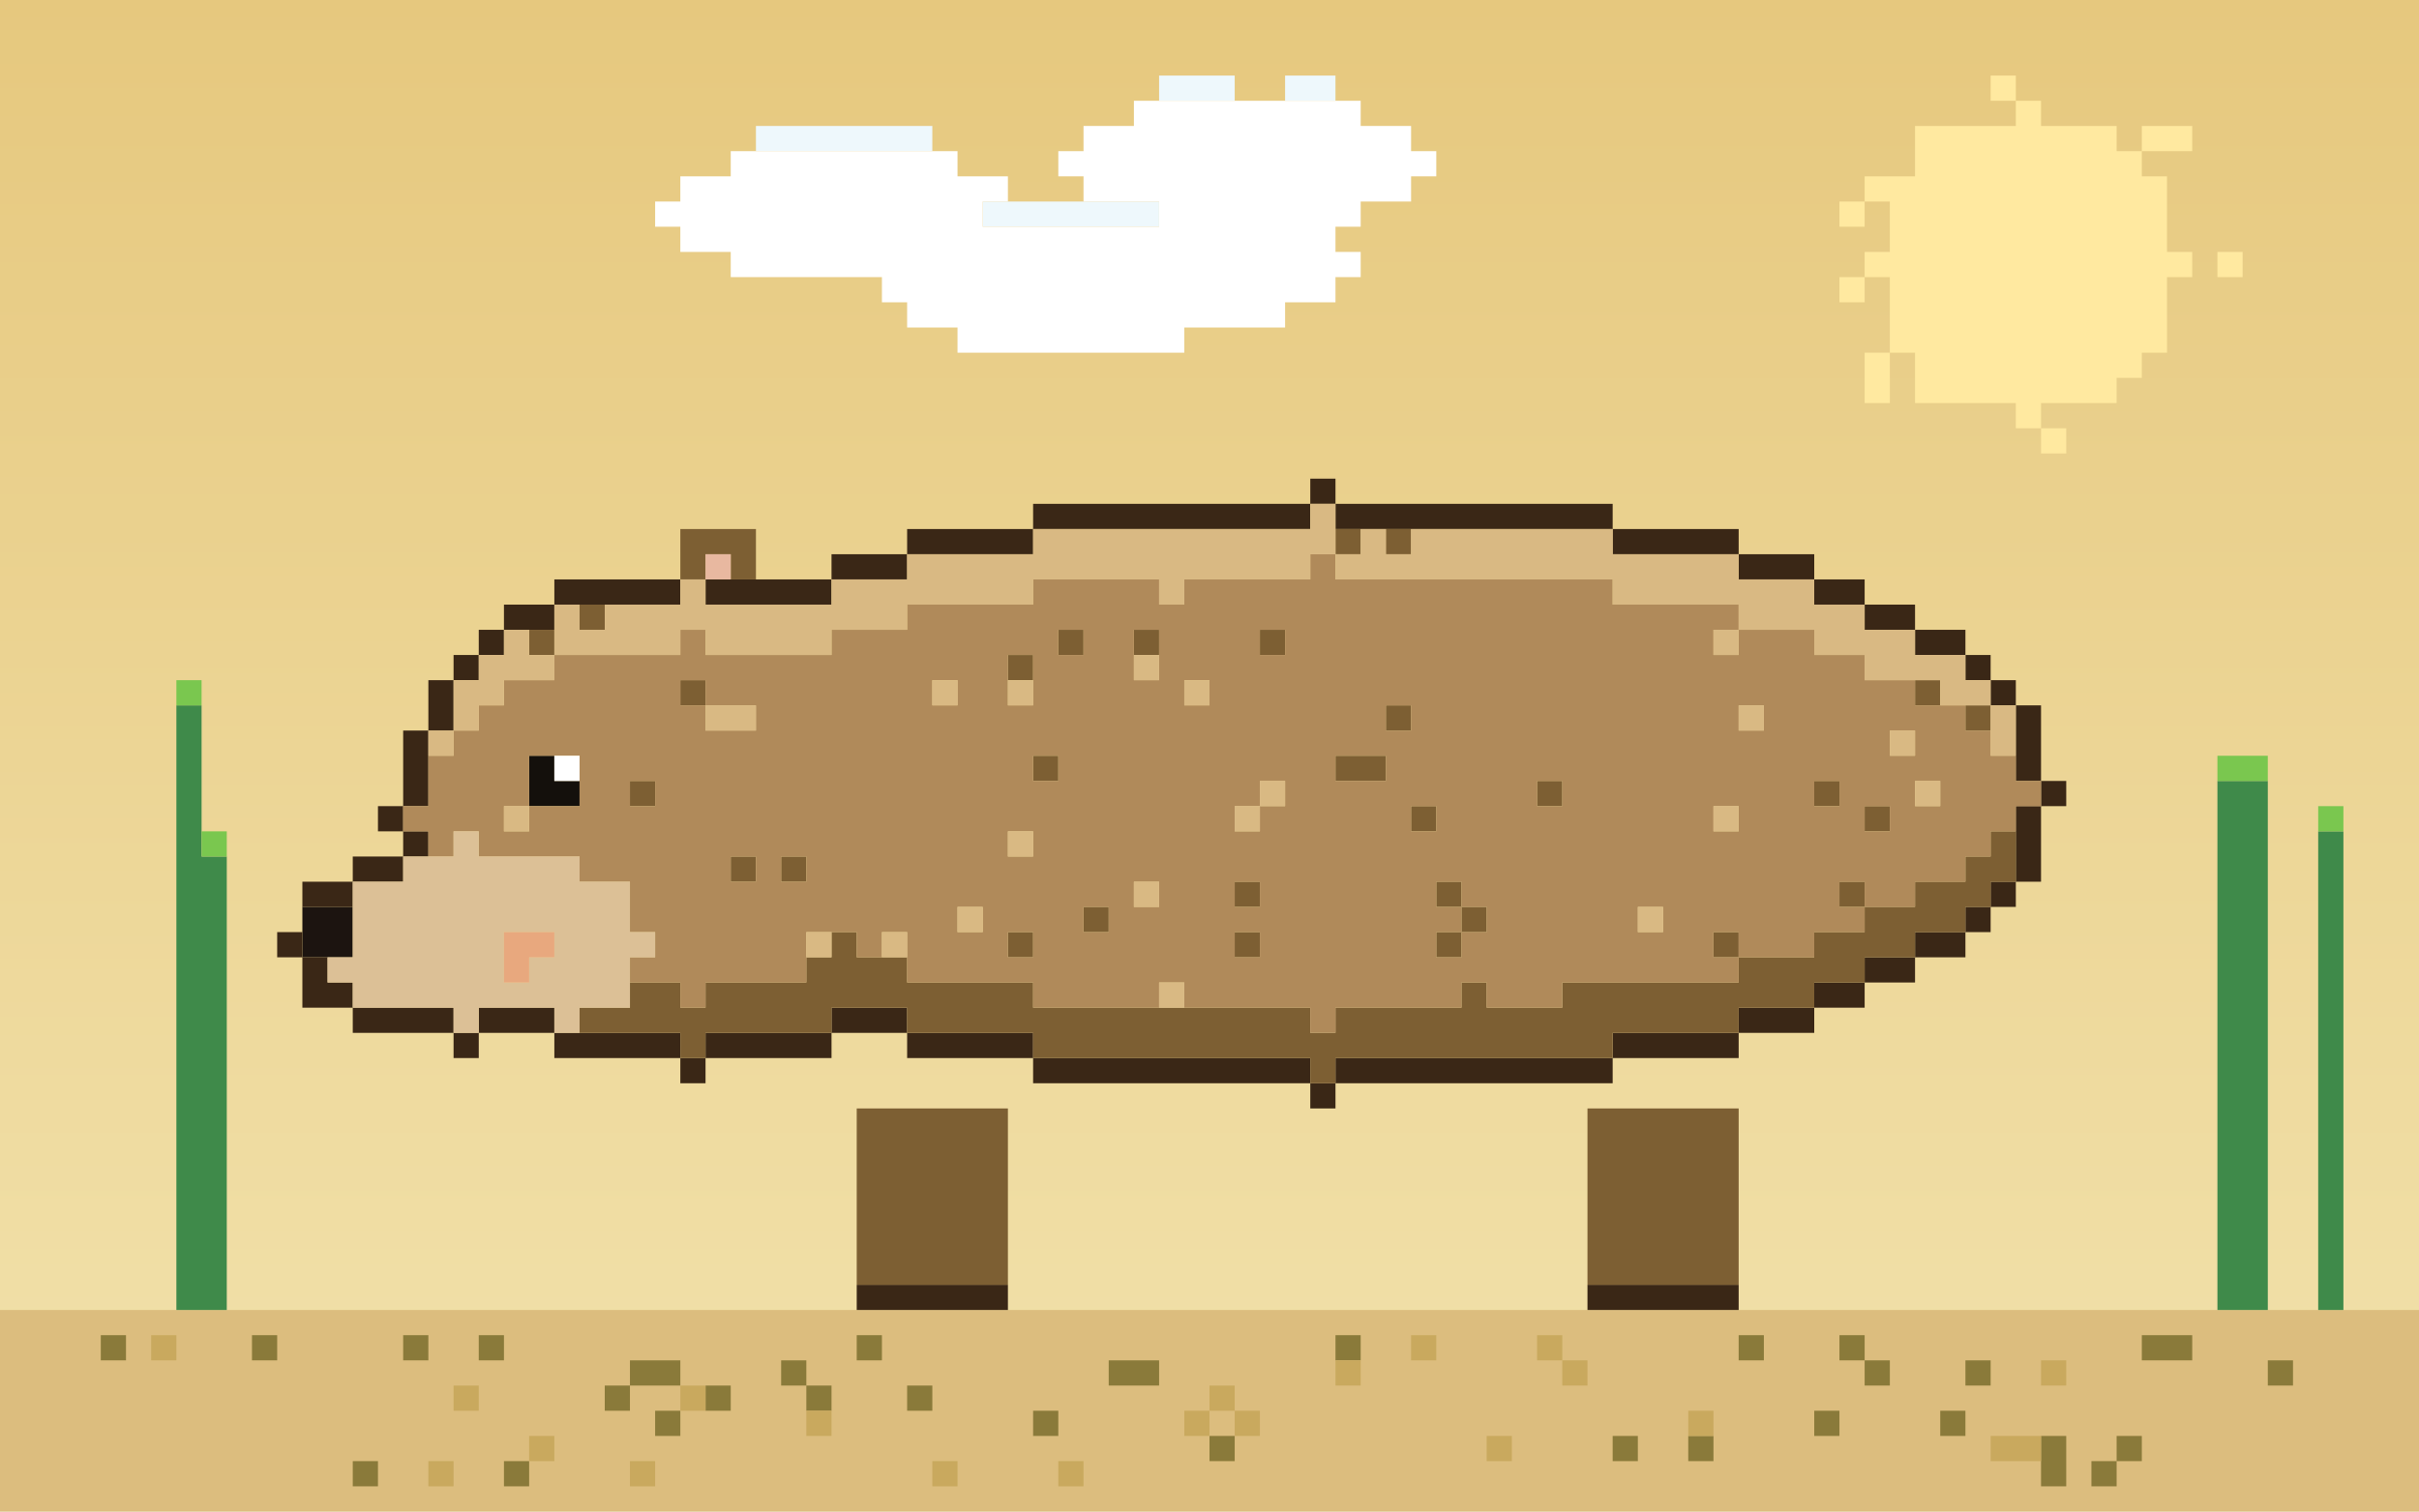
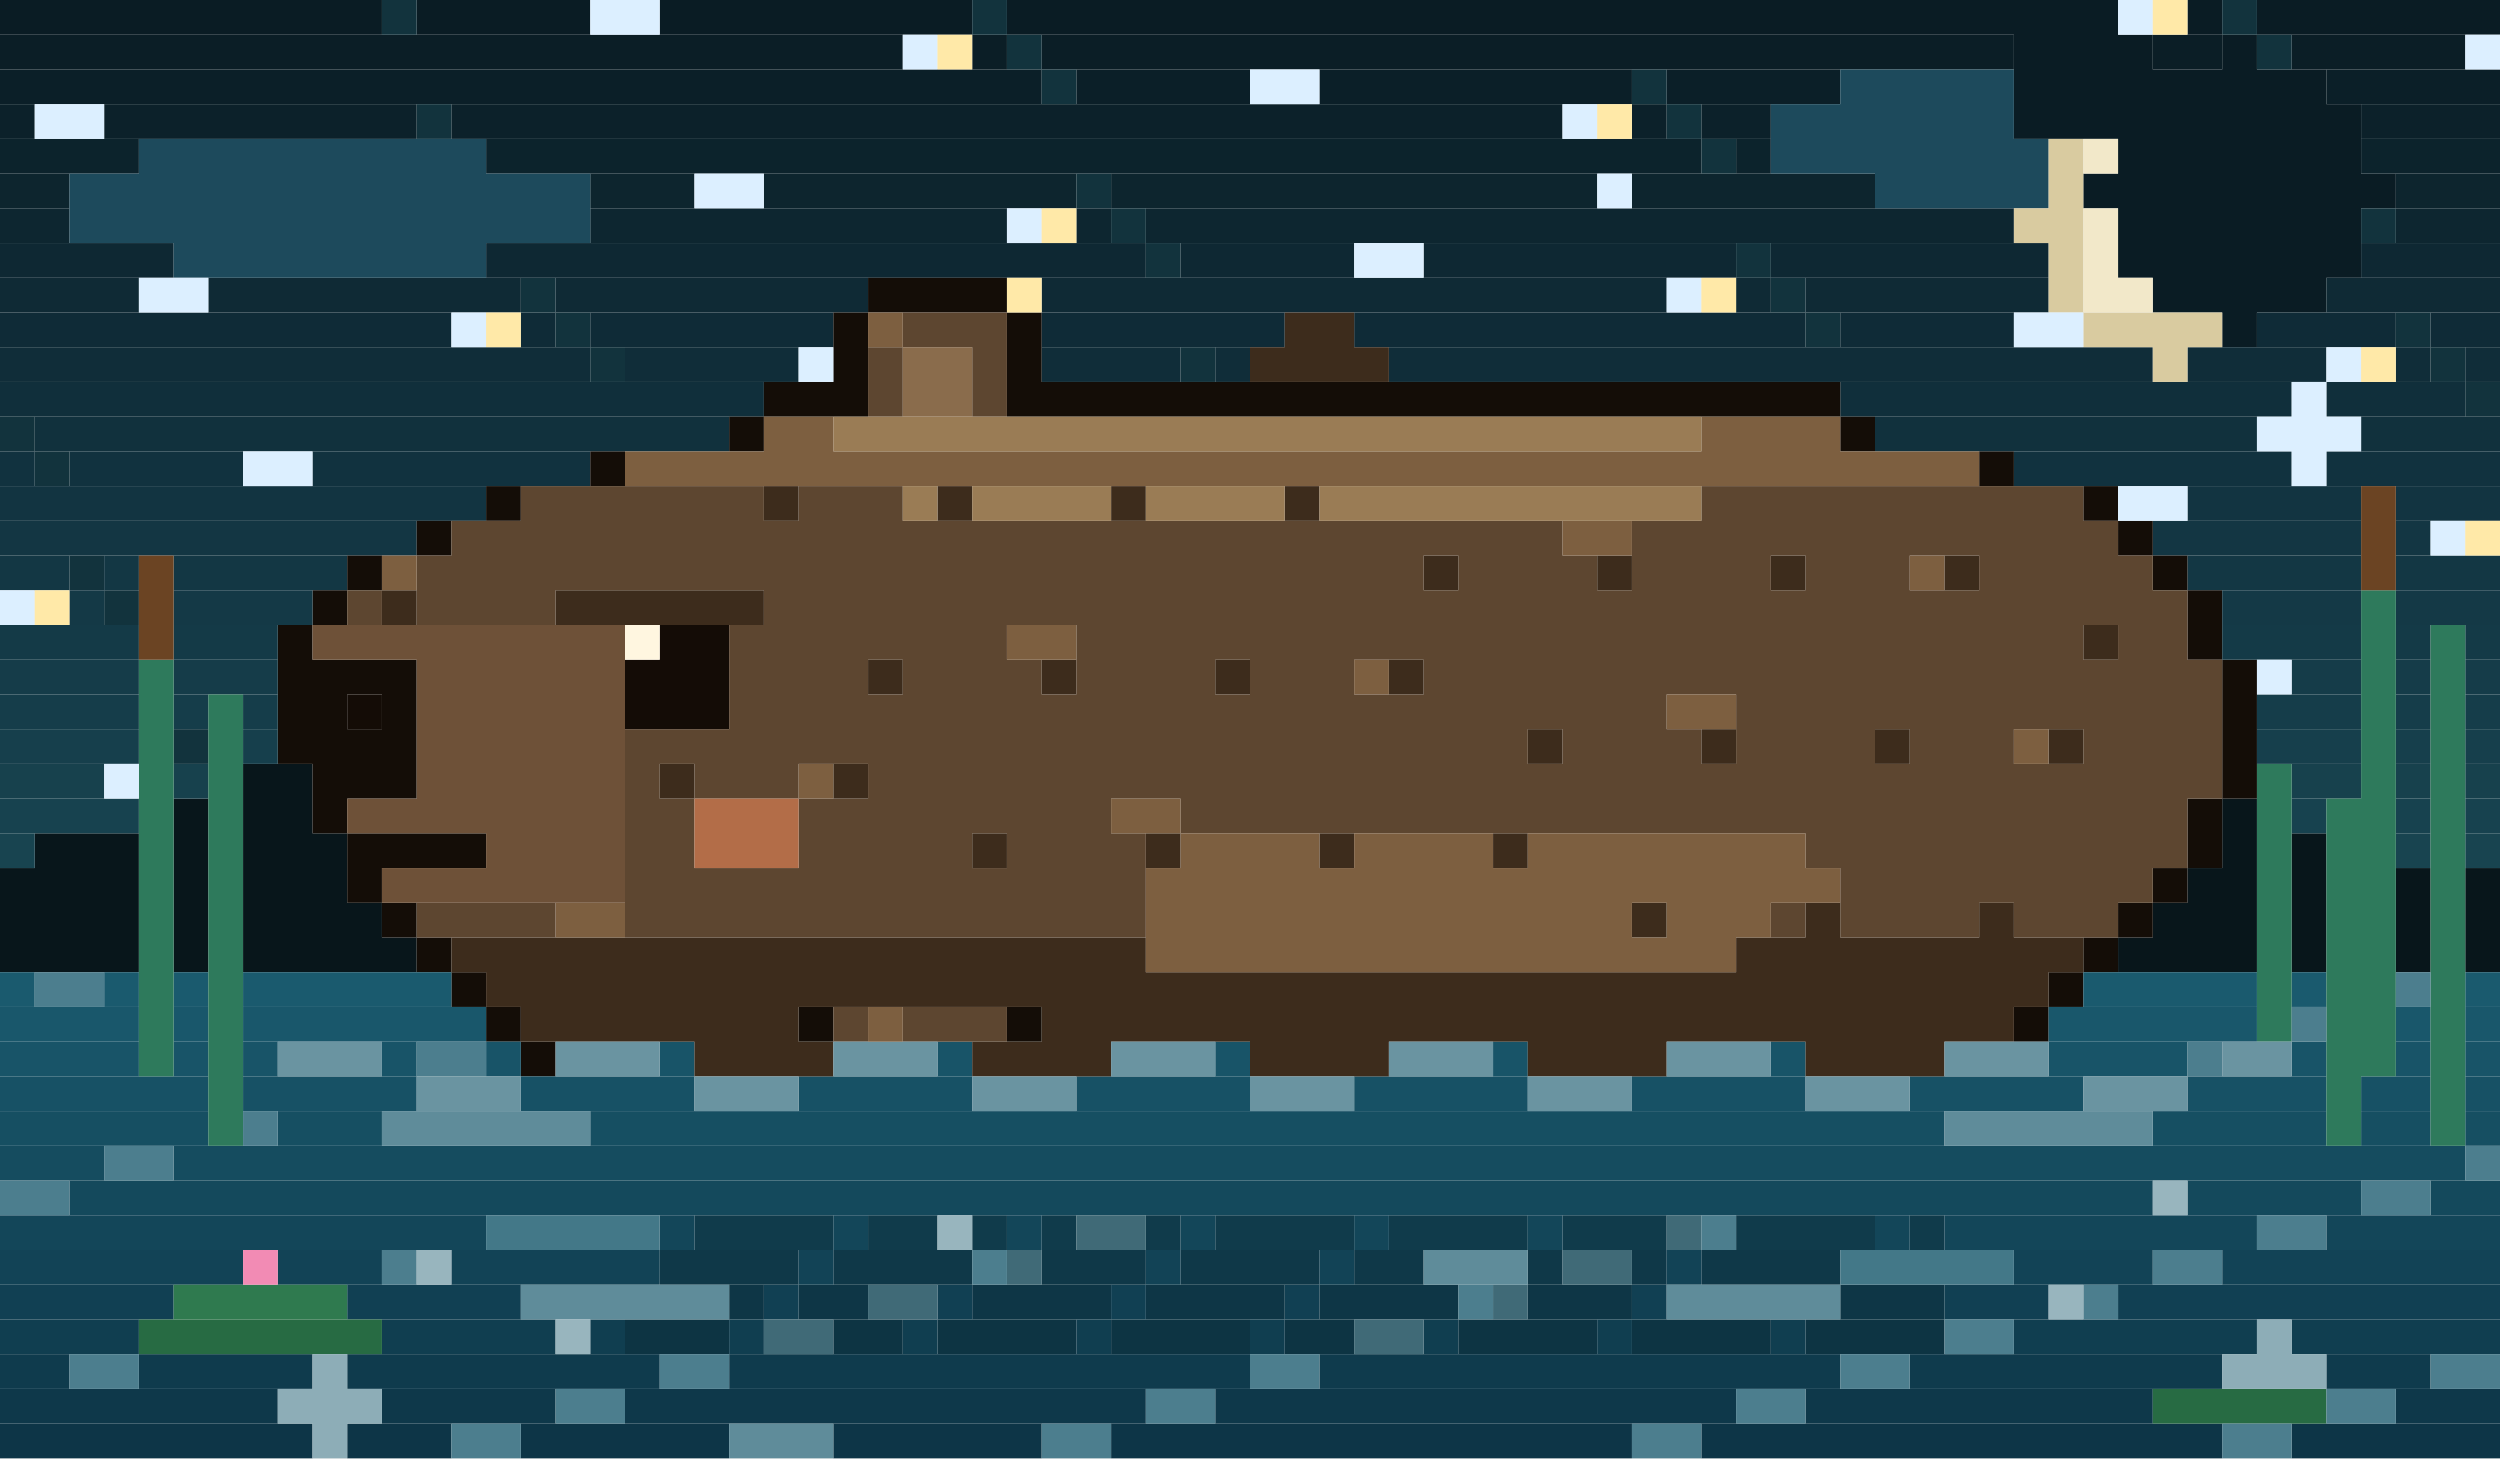
- <svg xmlns="http://www.w3.org/2000/svg" viewBox="0 0 480 300">
-   <defs>
-     <linearGradient id="g" x1="0" y1="0" x2="0" y2="1">
-       <stop offset="0" stop-color="#e6c87e" />
-       <stop offset="1" stop-color="#f2e2ac" />
-     </linearGradient>
-   </defs>
-   <rect width="480" height="300" fill="url(#g)" />
-   <rect y="260" width="480" height="40" fill="#dcbd7e" />
-   <path fill="#14100c" d="M105 150h5v5H105zM105 155h10v5H105z" />
-   <path fill="#1c1410" d="M60 180h10v5H60zM60 185h10v5H60z" />
-   <path fill="#3a2716" d="M260 95h5v5H260zM205 100h55v5H205zM265 100h55v5H265zM180 105h25v5H180zM320 105h25v5H320zM165 110h15v5H165zM345 110h15v5H345zM110 115h25v5H110zM140 115h25v5H140zM360 115h10v5H360zM100 120h10v5H100zM370 120h10v5H370zM95 125h5v5H95zM380 125h10v5H380zM90 130h5v5H90zM390 130h5v5H390zM85 135h5v5H85zM395 135h5v5H395zM85 140h5v5H85zM400 140h5v5H400zM80 145h5v5H80zM400 145h5v5H400zM80 150h5v5H80zM400 150h5v5H400zM80 155h5v5H80zM405 155h5v5H405zM75 160h5v5H75zM400 160h5v5H400zM80 165h5v5H80zM400 165h5v5H400zM70 170h10v5H70zM400 170h5v5H400zM60 175h10v5H60zM395 175h5v5H395zM390 180h5v5H390zM55 185h5v5H55zM380 185h10v5H380zM60 190h5v5H60zM370 190h10v5H370zM60 195h10v5H60zM360 195h10v5H360zM70 200h20v5H70zM95 200h15v5H95zM165 200h15v5H165zM345 200h15v5H345zM90 205h5v5H90zM110 205h25v5H110zM140 205h25v5H140zM180 205h25v5H180zM320 205h25v5H320zM135 210h5v5H135zM205 210h55v5H205zM265 210h55v5H265zM260 215h5v5H260zM170 255h30v5H170zM315 255h30v5H315z" />
-   <path fill="#3f8a4a" d="M35 140h5v5H35zM35 145h5v5H35zM35 150h5v5H35zM35 155h5v5H35zM440 155h10v5H440zM35 160h5v5H35zM440 160h10v5H440zM35 165h5v5H35zM440 165h10v5H440zM460 165h5v5H460zM35 170h10v5H35zM440 170h10v5H440zM460 170h5v5H460zM35 175h10v5H35zM440 175h10v5H440zM460 175h5v5H460zM35 180h10v5H35zM440 180h10v5H440zM460 180h5v5H460zM35 185h10v5H35zM440 185h10v5H440zM460 185h5v5H460zM35 190h10v5H35zM440 190h10v5H440zM460 190h5v5H460zM35 195h10v5H35zM440 195h10v5H440zM460 195h5v5H460zM35 200h10v5H35zM440 200h10v5H440zM460 200h5v5H460zM35 205h10v5H35zM440 205h10v5H440zM460 205h5v5H460zM35 210h10v5H35zM440 210h10v5H440zM460 210h5v5H460zM35 215h10v5H35zM440 215h10v5H440zM460 215h5v5H460zM35 220h10v5H35zM440 220h10v5H440zM460 220h5v5H460zM35 225h10v5H35zM440 225h10v5H440zM460 225h5v5H460zM35 230h10v5H35zM440 230h10v5H440zM460 230h5v5H460zM35 235h10v5H35zM440 235h10v5H440zM460 235h5v5H460zM35 240h10v5H35zM440 240h10v5H440zM460 240h5v5H460zM35 245h10v5H35zM440 245h10v5H440zM460 245h5v5H460zM35 250h10v5H35zM440 250h10v5H440zM460 250h5v5H460zM35 255h10v5H35zM440 255h10v5H440zM460 255h5v5H460z" />
-   <path fill="#7ac74f" d="M35 135h5v5H35zM440 150h10v5H440zM460 160h5v5H460zM40 165h5v5H40z" />
-   <path fill="#7d5f33" d="M135 105h15v5H135zM265 105h5v5H265zM275 105h5v5H275zM135 110h5v5H135zM145 110h5v5H145zM115 120h5v5H115zM105 125h5v5H105zM210 125h5v5H210zM225 125h5v5H225zM250 125h5v5H250zM200 130h5v5H200zM135 135h5v5H135zM380 135h5v5H380zM275 140h5v5H275zM390 140h5v5H390zM205 150h5v5H205zM265 150h10v5H265zM125 155h5v5H125zM305 155h5v5H305zM360 155h5v5H360zM280 160h5v5H280zM370 160h5v5H370zM395 165h5v5H395zM145 170h5v5H145zM155 170h5v5H155zM390 170h10v5H390zM245 175h5v5H245zM285 175h5v5H285zM365 175h5v5H365zM380 175h15v5H380zM215 180h5v5H215zM290 180h5v5H290zM370 180h20v5H370zM165 185h5v5H165zM200 185h5v5H200zM245 185h5v5H245zM285 185h5v5H285zM340 185h5v5H340zM360 185h20v5H360zM160 190h20v5H160zM345 190h25v5H345zM125 195h10v5H125zM140 195h65v5H140zM290 195h5v5H290zM310 195h50v5H310zM115 200h50v5H115zM180 200h80v5H180zM265 200h80v5H265zM135 205h5v5H135zM205 205h115v5H205zM260 210h5v5H260zM170 220h30v5H170zM315 220h30v5H315zM170 225h30v5H170zM315 225h30v5H315zM170 230h30v5H170zM315 230h30v5H315zM170 235h30v5H170zM315 235h30v5H315zM170 240h30v5H170zM315 240h30v5H315zM170 245h30v5H170zM315 245h30v5H315zM170 250h30v5H170zM315 250h30v5H315z" />
-   <path fill="#8a7a3a" d="M20 265h5v5H20zM50 265h5v5H50zM80 265h5v5H80zM95 265h5v5H95zM170 265h5v5H170zM265 265h5v5H265zM345 265h5v5H345zM365 265h5v5H365zM425 265h10v5H425zM125 270h10v5H125zM155 270h5v5H155zM220 270h10v5H220zM370 270h5v5H370zM390 270h5v5H390zM450 270h5v5H450zM120 275h5v5H120zM140 275h5v5H140zM160 275h5v5H160zM180 275h5v5H180zM130 280h5v5H130zM205 280h5v5H205zM360 280h5v5H360zM385 280h5v5H385zM240 285h5v5H240zM320 285h5v5H320zM335 285h5v5H335zM405 285h5v5H405zM420 285h5v5H420zM70 290h5v5H70zM100 290h5v5H100zM405 290h5v5H405zM415 290h5v5H415z" />
-   <path fill="#b08a5a" d="M260 110h5v5H260zM205 115h25v5H205zM235 115h85v5H235zM180 120h165v5H180zM135 125h5v5H135zM165 125h45v5H165zM215 125h10v5H215zM230 125h20v5H230zM255 125h85v5H255zM345 125h15v5H345zM110 130h90v5H110zM205 130h20v5H205zM230 130h140v5H230zM100 135h35v5H100zM140 135h45v5H140zM190 135h10v5H190zM205 135h30v5H205zM240 135h140v5H240zM95 140h45v5H95zM150 140h125v5H150zM280 140h65v5H280zM350 140h40v5H350zM90 145h285v5H90zM380 145h15v5H380zM85 150h20v5H85zM115 150h90v5H115zM210 150h55v5H210zM275 150h125v5H275zM85 155h20v5H85zM115 155h10v5H115zM130 155h120v5H130zM255 155h50v5H255zM310 155h50v5H310zM365 155h15v5H365zM385 155h20v5H385zM80 160h20v5H80zM105 160h140v5H105zM250 160h30v5H250zM285 160h55v5H285zM345 160h25v5H345zM375 160h25v5H375zM85 165h5v5H85zM95 165h105v5H95zM205 165h190v5H205zM115 170h30v5H115zM150 170h5v5H150zM160 170h230v5H160zM125 175h100v5H125zM230 175h15v5H230zM250 175h35v5H250zM290 175h75v5H290zM370 175h10v5H370zM125 180h65v5H125zM195 180h20v5H195zM220 180h70v5H220zM295 180h30v5H295zM330 180h40v5H330zM130 185h30v5H130zM170 185h5v5H170zM180 185h20v5H180zM205 185h40v5H205zM250 185h35v5H250zM290 185h50v5H290zM345 185h15v5H345zM125 190h35v5H125zM180 190h165v5H180zM135 195h5v5H135zM205 195h25v5H205zM235 195h55v5H235zM295 195h15v5H295zM260 200h5v5H260z" />
-   <path fill="#c9a95e" d="M30 265h5v5H30zM280 265h5v5H280zM305 265h5v5H305zM265 270h5v5H265zM310 270h5v5H310zM405 270h5v5H405zM90 275h5v5H90zM135 275h5v5H135zM240 275h5v5H240zM160 280h5v5H160zM235 280h5v5H235zM245 280h5v5H245zM335 280h5v5H335zM105 285h5v5H105zM295 285h5v5H295zM395 285h10v5H395zM85 290h5v5H85zM125 290h5v5H125zM185 290h5v5H185zM210 290h5v5H210z" />
-   <path fill="#d9b983" d="M260 100h5v5H260zM205 105h60v5H205zM270 105h5v5H270zM280 105h40v5H280zM180 110h80v5H180zM265 110h80v5H265zM135 115h5v5H135zM165 115h40v5H165zM230 115h5v5H230zM320 115h40v5H320zM110 120h5v5H110zM120 120h60v5H120zM345 120h25v5H345zM100 125h5v5H100zM110 125h25v5H110zM140 125h25v5H140zM340 125h5v5H340zM360 125h20v5H360zM95 130h15v5H95zM225 130h5v5H225zM370 130h20v5H370zM90 135h10v5H90zM185 135h5v5H185zM200 135h5v5H200zM235 135h5v5H235zM385 135h10v5H385zM90 140h5v5H90zM140 140h10v5H140zM345 140h5v5H345zM395 140h5v5H395zM85 145h5v5H85zM375 145h5v5H375zM395 145h5v5H395zM250 155h5v5H250zM380 155h5v5H380zM100 160h5v5H100zM245 160h5v5H245zM340 160h5v5H340zM200 165h5v5H200zM225 175h5v5H225zM190 180h5v5H190zM325 180h5v5H325zM160 185h5v5H160zM175 185h5v5H175zM230 195h5v5H230z" />
-   <path fill="#dcc096" d="M90 165h5v5H90zM80 170h35v5H80zM70 175h55v5H70zM70 180h55v5H70zM70 185h30v5H70zM110 185h20v5H110zM65 190h35v5H65zM105 190h20v5H105zM70 195h55v5H70zM90 200h5v5H90zM110 200h5v5H110z" />
-   <path fill="#e8a87e" d="M100 185h10v5H100zM100 190h5v5H100z" />
-   <path fill="#e8b8a0" d="M140 110h5v5H140z" />
-   <path fill="#eef8fc" d="M230 15h15v5H230zM255 15h10v5H255zM150 25h35v5H150zM195 40h35v5H195z" />
-   <path fill="#ffe9a0" d="M395 15h5v5H395zM400 20h5v5H400zM380 25h40v5H380zM425 25h10v5H425zM380 30h45v5H380zM370 35h60v5H370zM365 40h5v5H365zM375 40h55v5H375zM375 45h55v5H375zM370 50h65v5H370zM440 50h5v5H440zM365 55h5v5H365zM375 55h55v5H375zM375 60h55v5H375zM375 65h55v5H375zM370 70h5v5H370zM380 70h45v5H380zM370 75h5v5H370zM380 75h40v5H380zM400 80h5v5H400zM405 85h5v5H405z" />
-   <path fill="#ffffff" d="M225 20h45v5H225zM215 25h65v5H215zM145 30h45v5H145zM210 30h75v5H210zM135 35h65v5H135zM215 35h65v5H215zM130 40h65v5H130zM230 40h40v5H230zM135 45h130v5H135zM145 50h125v5H145zM175 55h90v5H175zM180 60h75v5H180zM190 65h45v5H190zM110 150h5v5H110z" />
+ <svg xmlns="http://www.w3.org/2000/svg" viewBox="0 0 432 252">
+   <path fill="#08161b" d="M42 132h12v6H42zM30 138h6v6H30zM42 138h12v6H42zM384 138h6v6H384zM6 144h18v6H6zM30 144h6v6H30zM42 144h18v6H42zM384 144h6v6H384zM396 144h6v6H396zM0 150h24v6H0zM30 150h6v6H30zM42 150h18v6H42zM378 150h12v6H378zM396 150h6v6H396zM414 150h6v6H414zM426 150h6v6H426zM0 156h24v6H0zM30 156h6v6H30zM42 156h24v6H42zM372 156h18v6H372zM396 156h6v6H396zM414 156h6v6H414zM426 156h6v6H426zM0 162h24v6H0zM30 162h6v6H30zM42 162h30v6H42zM366 162h24v6H366zM396 162h6v6H396zM414 162h6v6H414zM426 162h6v6H426z" />
+   <path fill="#0a1c24" d="M0 0h66v6H0zM72 0h30v6H72zM114 0h54v6H114zM174 0h192v6H174zM378 0h6v6H378zM390 0h42v6H390zM348 6h24v6H348zM384 6h6v6H384zM348 12h54v6H348zM348 18h60v6H348zM366 24h42v6H366zM360 30h54v6H360zM366 36h42v6H366zM366 42h42v6H366zM372 48h30v6H372zM384 54h6v6H384z" />
+   <path fill="#0b1e26" d="M0 6h156v6H0zM168 6h6v6H168zM180 6h168v6H180zM372 6h12v6H372zM396 6h30v6H396z" />
+   <path fill="#0b1f28" d="M0 12h180v6H0zM186 12h30v6H186zM228 12h54v6H228zM288 12h30v6H288zM402 12h30v6H402z" />
+   <path fill="#0c212a" d="M0 18h6v6H0zM18 18h54v6H18zM78 18h192v6H78zM282 18h6v6H282zM294 18h12v6H294zM408 18h24v6H408z" />
+   <path fill="#0c232c" d="M0 24h24v6H0zM84 24h210v6H84zM300 24h6v6H300zM408 24h24v6H408z" />
+   <path fill="#0d252e" d="M0 30h12v6H0zM102 30h18v6H102zM132 30h54v6H132zM192 30h84v6H192zM282 30h42v6H282zM414 30h18v6H414z" />
+   <path fill="#0d2630" d="M0 36h12v6H0zM102 36h72v6H102zM186 36h6v6H186zM198 36h150v6H198zM414 36h18v6H414z" />
+   <path fill="#0d3443" d="M108 228h18v6H108zM144 228h12v6H144zM162 228h24v6H162zM192 228h24v6H192zM222 228h12v6H222zM252 228h24v6H252zM282 228h24v6H282zM312 228h24v6H312z" />
+   <path fill="#0d3547" d="M0 246h54v6H0zM60 246h18v6H60zM90 246h36v6H90zM144 246h36v6H144zM192 246h90v6H192zM294 246h90v6H294zM396 246h36v6H396z" />
+   <path fill="#0e2833" d="M0 42h30v6H0zM84 42h114v6H84zM204 42h30v6H204zM246 42h54v6H246zM306 42h48v6H306zM408 42h24v6H408z" />
+   <path fill="#0e3646" d="M126 222h6v6H126zM138 222h12v6H138zM168 222h24v6H168zM198 222h24v6H198zM228 222h24v6H228zM264 222h18v6H264zM318 222h18v6H318z" />
+   <path fill="#0e384a" d="M0 240h48v6H0zM66 240h30v6H66zM108 240h90v6H108zM210 240h90v6H210zM312 240h60v6H312zM414 240h18v6H414z" />
+   <path fill="#0f2a35" d="M0 48h24v6H0zM36 48h54v6H36zM96 48h54v6H96zM180 48h108v6H180zM300 48h6v6H300zM312 48h42v6H312zM402 48h30v6H402z" />
+   <path fill="#0f2b37" d="M0 54h78v6H0zM90 54h6v6H90zM102 54h42v6H102zM180 54h42v6H180zM234 54h78v6H234zM318 54h30v6H318zM390 54h24v6H390zM420 54h12v6H420z" />
+   <path fill="#0f3848" d="M114 216h24v6H114zM144 216h24v6H144zM180 216h18v6H180zM204 216h24v6H204zM234 216h12v6H234zM264 216h6v6H264zM282 216h6v6H282zM294 216h24v6H294z" />
+   <path fill="#0f3b4d" d="M0 234h12v6H0zM24 234h30v6H24zM60 234h54v6H60zM126 234h90v6H126zM228 234h90v6H228zM330 234h54v6H330zM402 234h18v6H402z" />
+   <path fill="#102d39" d="M0 60h102v6H0zM108 60h30v6H108zM180 60h24v6H180zM210 60h6v6H210zM240 60h132v6H240zM378 60h24v6H378zM414 60h6v6H414zM426 60h6v6H426z" />
+   <path fill="#102f3b" d="M0 66h132v6H0zM318 66h78v6H318zM402 66h24v6H402z" />
+   <path fill="#103b4b" d="M120 210h24v6H120zM150 210h12v6H150zM168 210h6v6H168zM180 210h6v6H180zM198 210h6v6H198zM210 210h24v6H210zM240 210h24v6H240zM270 210h18v6H270zM300 210h24v6H300zM330 210h6v6H330z" />
+   <path fill="#103e50" d="M0 228h24v6H0zM66 228h30v6H66zM102 228h6v6H102zM126 228h6v6H126zM156 228h6v6H156zM186 228h6v6H186zM216 228h6v6H216zM246 228h6v6H246zM276 228h6v6H276zM306 228h6v6H306zM348 228h42v6H348zM396 228h36v6H396z" />
+   <path fill="#11313d" d="M6 72h120v6H6zM324 72h66v6H324zM408 72h24v6H408z" />
+   <path fill="#11323f" d="M0 78h6v6H0zM12 78h30v6H12zM54 78h48v6H54zM348 78h48v6H348zM402 78h30v6H402z" />
+   <path fill="#114053" d="M0 222h30v6H0zM60 222h30v6H60zM132 222h6v6H132zM162 222h6v6H162zM192 222h6v6H192zM222 222h6v6H222zM282 222h6v6H282zM336 222h18v6H336zM366 222h66v6H366z" />
+   <path fill="#12333d" d="M66 0h6v6H66zM168 0h6v6H168zM384 0h6v6H384zM174 6h6v6H174zM390 6h6v6H390zM180 12h6v6H180zM282 12h6v6H282zM72 18h6v6H72zM288 18h6v6H288zM294 24h6v6H294zM186 30h6v6H186zM192 36h6v6H192zM408 36h6v6H408zM198 42h6v6H198zM300 42h6v6H300zM90 48h6v6H90zM306 48h6v6H306zM96 54h6v6H96zM312 54h6v6H312zM414 54h6v6H414zM102 60h6v6H102zM204 60h6v6H204zM420 60h6v6H420zM426 66h6v6H426zM0 72h6v6H0zM6 78h6v6H6zM12 96h6v6H12zM18 102h6v6H18zM30 126h6v6H30z" />
+   <path fill="#123441" d="M0 84h84v6H0zM378 84h30v6H378zM414 84h18v6H414z" />
+   <path fill="#124356" d="M0 216h42v6H0zM48 216h18v6H48zM78 216h36v6H78zM138 216h6v6H138zM198 216h6v6H198zM228 216h6v6H228zM288 216h6v6H288zM348 216h24v6H348zM384 216h48v6H384z" />
+   <path fill="#133643" d="M0 90h72v6H0zM372 90h36v6H372zM414 90h6v6H414z" />
+   <path fill="#133744" d="M0 96h12v6H0zM18 96h6v6H18zM30 96h30v6H30zM378 96h30v6H378zM414 96h18v6H414z" />
+   <path fill="#134659" d="M0 210h84v6H0zM114 210h6v6H114zM144 210h6v6H144zM174 210h6v6H174zM204 210h6v6H204zM234 210h6v6H234zM264 210h6v6H264zM324 210h6v6H324zM336 210h54v6H336zM402 210h30v6H402z" />
+   <path fill="#140c06" d="M114 108h12v6H114zM108 114h18v6H108zM60 120h6v6H60zM108 120h18v6H108z" />
+   <path fill="#140d07" d="M150 48h24v6H150zM144 54h6v6H144zM174 54h6v6H174zM144 60h6v6H144zM174 60h6v6H174zM132 66h18v6H132zM174 66h144v6H174zM126 72h6v6H126zM318 72h6v6H318zM102 78h6v6H102zM342 78h6v6H342zM84 84h6v6H84zM360 84h6v6H360zM72 90h6v6H72zM366 90h6v6H366zM60 96h6v6H60zM372 96h6v6H372zM54 102h6v6H54zM378 102h6v6H378zM48 108h6v6H48zM378 108h6v6H378zM48 114h24v6H48zM384 114h6v6H384zM48 120h12v6H48zM66 120h6v6H66zM384 120h6v6H384zM48 126h24v6H48zM384 126h6v6H384zM54 132h18v6H54zM384 132h6v6H384zM54 138h6v6H54zM378 138h6v6H378zM60 144h24v6H60zM378 144h6v6H378zM60 150h6v6H60zM372 150h6v6H372zM66 156h6v6H66zM366 156h6v6H366zM72 162h6v6H72zM360 162h6v6H360zM78 168h6v6H78zM354 168h6v6H354zM84 174h6v6H84zM138 174h6v6H138zM174 174h6v6H174zM348 174h6v6H348zM90 180h6v6H90z" />
+   <path fill="#143946" d="M12 102h6v6H12zM30 102h24v6H30zM384 102h24v6H384zM414 102h18v6H414z" />
+   <path fill="#143a47" d="M0 108h24v6H0zM30 108h18v6H30zM384 108h24v6H384zM414 108h6v6H414zM426 108h6v6H426z" />
+   <path fill="#14495c" d="M12 204h360v6H12zM378 204h30v6H378zM420 204h12v6H420z" />
+   <path fill="#153c49" d="M0 114h24v6H0zM30 114h18v6H30zM396 114h12v6H396zM414 114h6v6H414zM426 114h6v6H426z" />
+   <path fill="#153d4a" d="M0 120h24v6H0zM30 120h6v6H30zM42 120h6v6H42zM390 120h18v6H390zM414 120h6v6H414zM426 120h6v6H426z" />
+   <path fill="#154c5f" d="M0 198h18v6H0zM30 198h396v6H30z" />
+   <path fill="#163f4c" d="M0 126h24v6H0zM42 126h6v6H42zM390 126h18v6H390zM414 126h6v6H414zM426 126h6v6H426z" />
+   <path fill="#164f62" d="M0 192h36v6H0zM48 192h18v6H48zM102 192h234v6H102zM372 192h30v6H372zM408 192h12v6H408zM426 192h6v6H426z" />
+   <path fill="#17414d" d="M0 132h18v6H0zM30 132h6v6H30zM396 132h12v6H396zM414 132h6v6H414zM426 132h6v6H426z" />
+   <path fill="#17424f" d="M0 138h24v6H0zM396 138h6v6H396zM414 138h6v6H414zM426 138h6v6H426z" />
+   <path fill="#175165" d="M0 186h36v6H0zM42 186h30v6H42zM90 186h30v6H90zM138 186h30v6H138zM186 186h30v6H186zM234 186h30v6H234zM282 186h30v6H282zM330 186h30v6H330zM378 186h24v6H378zM408 186h12v6H408zM426 186h6v6H426z" />
+   <path fill="#184450" d="M0 144h6v6H0zM414 144h6v6H414zM426 144h6v6H426z" />
+   <path fill="#185468" d="M0 180h24v6H0zM30 180h6v6H30zM42 180h6v6H42zM66 180h6v6H66zM84 180h6v6H84zM114 180h6v6H114zM162 180h6v6H162zM210 180h6v6H210zM258 180h6v6H258zM306 180h6v6H306zM354 180h24v6H354zM396 180h6v6H396zM414 180h6v6H414zM426 180h6v6H426z" />
+   <path fill="#19576b" d="M0 174h24v6H0zM30 174h6v6H30zM42 174h42v6H42zM354 174h36v6H354zM414 174h6v6H414zM426 174h6v6H426z" />
+   <path fill="#1a5a6e" d="M0 168h6v6H0zM18 168h6v6H18zM30 168h6v6H30zM42 168h36v6H42zM360 168h30v6H360zM396 168h6v6H396zM426 168h6v6H426z" />
+   <path fill="#1d4a5c" d="M318 12h30v6H318zM306 18h42v6H306zM24 24h60v6H24zM306 24h48v6H306zM12 30h90v6H12zM324 30h30v6H324zM12 36h90v6H12zM30 42h54v6H30z" />
+   <path fill="#276b43" d="M24 228h42v6H24zM372 240h30v6H372z" />
+   <path fill="#2e7a5c" d="M408 102h6v6H408zM408 108h6v6H408zM420 108h6v6H420zM24 114h6v6H24zM408 114h6v6H408zM420 114h6v6H420zM24 120h6v6H24zM36 120h6v6H36zM408 120h6v6H408zM420 120h6v6H420zM24 126h6v6H24zM36 126h6v6H36zM408 126h6v6H408zM420 126h6v6H420zM24 132h6v6H24zM36 132h6v6H36zM390 132h6v6H390zM408 132h6v6H408zM420 132h6v6H420zM24 138h6v6H24zM36 138h6v6H36zM390 138h6v6H390zM402 138h12v6H402zM420 138h6v6H420zM24 144h6v6H24zM36 144h6v6H36zM390 144h6v6H390zM402 144h12v6H402zM420 144h6v6H420zM24 150h6v6H24zM36 150h6v6H36zM390 150h6v6H390zM402 150h12v6H402zM420 150h6v6H420zM24 156h6v6H24zM36 156h6v6H36zM390 156h6v6H390zM402 156h12v6H402zM420 156h6v6H420zM24 162h6v6H24zM36 162h6v6H36zM390 162h6v6H390zM402 162h12v6H402zM420 162h6v6H420zM24 168h6v6H24zM36 168h6v6H36zM390 168h6v6H390zM402 168h12v6H402zM420 168h6v6H420zM24 174h6v6H24zM36 174h6v6H36zM390 174h6v6H390zM402 174h12v6H402zM420 174h6v6H420zM24 180h6v6H24zM36 180h6v6H36zM402 180h12v6H402zM420 180h6v6H420zM36 186h6v6H36zM402 186h6v6H402zM420 186h6v6H420zM36 192h6v6H36zM402 192h6v6H402zM420 192h6v6H420z" />
+   <path fill="#2f7a4f" d="M30 222h30v6H30z" />
+   <path fill="#3d2c1c" d="M222 54h12v6H222zM216 60h24v6H216zM132 84h6v6H132zM162 84h6v6H162zM192 84h6v6H192zM222 84h6v6H222zM246 96h6v6H246zM276 96h6v6H276zM306 96h6v6H306zM336 96h6v6H336zM66 102h6v6H66zM96 102h36v6H96zM360 108h6v6H360zM150 114h6v6H150zM180 114h6v6H180zM210 114h6v6H210zM240 114h6v6H240zM264 126h6v6H264zM294 126h6v6H294zM324 126h6v6H324zM354 126h6v6H354zM114 132h6v6H114zM144 132h6v6H144zM168 144h6v6H168zM198 144h6v6H198zM228 144h6v6H228zM258 144h6v6H258zM282 156h6v6H282zM312 156h6v6H312zM342 156h6v6H342zM78 162h120v6H78zM300 162h60v6H300zM84 168h270v6H84zM90 174h48v6H90zM180 174h168v6H180zM120 180h24v6H120zM168 180h24v6H168zM216 180h24v6H216zM264 180h24v6H264zM312 180h24v6H312z" />
+   <path fill="#406a77" d="M186 210h12v6H186zM288 210h6v6H288zM174 216h6v6H174zM270 216h12v6H270zM150 222h12v6H150zM258 222h6v6H258zM132 228h12v6H132zM234 228h12v6H234z" />
+   <path fill="#437888" d="M84 210h30v6H84zM318 216h30v6H318z" />
+   <path fill="#4c7e8e" d="M6 168h12v6H6zM414 168h6v6H414zM396 174h6v6H396zM72 180h12v6H72zM378 180h6v6H378zM42 192h6v6H42zM18 198h12v6H18zM426 198h6v6H426zM0 204h12v6H0zM408 204h12v6H408zM294 210h6v6H294zM390 210h12v6H390zM66 216h6v6H66zM168 216h6v6H168zM372 216h12v6H372zM252 222h6v6H252zM360 222h6v6H360zM336 228h12v6H336zM12 234h12v6H12zM114 234h12v6H114zM216 234h12v6H216zM318 234h12v6H318zM420 234h12v6H420zM96 240h12v6H96zM198 240h12v6H198zM300 240h12v6H300zM402 240h12v6H402zM78 246h12v6H78zM180 246h12v6H180zM282 246h12v6H282zM384 246h12v6H384z" />
+   <path fill="#5d4630" d="M156 54h18v6H156zM150 60h6v6H150zM168 60h6v6H168zM150 66h6v6H150zM168 66h6v6H168zM90 84h42v6H90zM138 84h18v6H138zM294 84h66v6H294zM78 90h192v6H78zM282 90h84v6H282zM72 96h174v6H72zM252 96h24v6H252zM282 96h24v6H282zM312 96h18v6H312zM342 96h30v6H342zM60 102h6v6H60zM72 102h24v6H72zM132 102h246v6H132zM126 108h48v6H126zM186 108h174v6H186zM366 108h12v6H366zM126 114h24v6H126zM156 114h24v6H156zM186 114h24v6H186zM216 114h18v6H216zM246 114h138v6H246zM126 120h162v6H126zM300 120h84v6H300zM108 126h156v6H108zM270 126h24v6H270zM300 126h24v6H300zM330 126h18v6H330zM360 126h24v6H360zM108 132h6v6H108zM120 132h18v6H120zM150 132h234v6H150zM108 138h12v6H108zM138 138h54v6H138zM204 138h174v6H204zM108 144h12v6H108zM138 144h30v6H138zM174 144h24v6H174zM312 144h66v6H312zM108 150h90v6H108zM318 150h54v6H318zM72 156h24v6H72zM108 156h90v6H108zM306 156h6v6H306zM318 156h24v6H318zM348 156h18v6H348zM144 174h6v6H144zM156 174h18v6H156z" />
+   <path fill="#5f8c9a" d="M66 192h36v6H66zM336 192h36v6H336zM246 216h18v6H246zM90 222h36v6H90zM288 222h30v6H288zM126 246h18v6H126z" />
+   <path fill="#6a94a1" d="M48 180h18v6H48zM96 180h18v6H96zM144 180h18v6H144zM192 180h18v6H192zM240 180h18v6H240zM288 180h18v6H288zM336 180h18v6H336zM384 180h12v6H384zM72 186h18v6H72zM120 186h18v6H120zM168 186h18v6H168zM216 186h18v6H216zM264 186h18v6H264zM312 186h18v6H312zM360 186h18v6H360z" />
+   <path fill="#6b4423" d="M408 84h6v6H408zM408 90h6v6H408zM24 96h6v6H24zM408 96h6v6H408zM24 102h6v6H24zM24 108h6v6H24z" />
+   <path fill="#6e5138" d="M54 108h54v6H54zM72 114h36v6H72zM72 120h36v6H72zM72 126h36v6H72zM72 132h36v6H72zM60 138h48v6H60zM84 144h24v6H84zM66 150h42v6H66z" />
+   <path fill="#7d5f40" d="M150 54h6v6H150zM132 72h12v6H132zM294 72h24v6H294zM108 78h234v6H108zM270 90h12v6H270zM66 96h6v6H66zM330 96h6v6H330zM174 108h12v6H174zM234 114h6v6H234zM288 120h12v6H288zM348 126h6v6H348zM138 132h6v6H138zM192 138h12v6H192zM204 144h24v6H204zM234 144h24v6H234zM264 144h48v6H264zM198 150h120v6H198zM96 156h12v6H96zM198 156h84v6H198zM288 156h18v6H288zM198 162h102v6H198zM150 174h6v6H150z" />
+   <path fill="#8a6c4c" d="M156 60h12v6H156zM156 66h12v6H156z" />
+   <path fill="#8dadb7" d="M390 228h6v6H390zM54 234h6v6H54zM384 234h18v6H384zM48 240h18v6H48zM54 246h6v6H54z" />
+   <path fill="#98b5be" d="M372 204h6v6H372zM162 210h6v6H162zM72 216h6v6H72zM354 222h6v6H354zM96 228h6v6H96z" />
+   <path fill="#9a7c55" d="M144 72h150v6H144zM156 84h6v6H156zM168 84h24v6H168zM198 84h24v6H198zM228 84h66v6H228z" />
+   <path fill="#b36d48" d="M120 138h18v6H120zM120 144h18v6H120z" />
+   <path fill="#d9cba0" d="M354 24h6v6H354zM354 30h6v6H354zM348 36h12v6H348zM354 42h6v6H354zM354 48h6v6H354zM360 54h24v6H360zM372 60h6v6H372z" />
+   <path fill="#dcefff" d="M102 0h12v6H102zM366 0h6v6H366zM156 6h6v6H156zM426 6h6v6H426zM216 12h12v6H216zM6 18h12v6H6zM270 18h6v6H270zM120 30h12v6H120zM276 30h6v6H276zM174 36h6v6H174zM234 42h12v6H234zM24 48h12v6H24zM288 48h6v6H288zM78 54h6v6H78zM348 54h12v6H348zM138 60h6v6H138zM402 60h6v6H402zM396 66h6v6H396zM390 72h18v6H390zM42 78h12v6H42zM396 78h6v6H396zM366 84h12v6H366zM420 90h6v6H420zM0 102h6v6H0zM390 114h6v6H390zM18 132h6v6H18z" />
+   <path fill="#f28bb4" d="M42 216h6v6H42z" />
+   <path fill="#f2e8c9" d="M360 24h6v6H360zM360 36h6v6H360zM360 42h6v6H360zM360 48h12v6H360z" />
+   <path fill="#ffe9a8" d="M372 0h6v6H372zM162 6h6v6H162zM276 18h6v6H276zM180 36h6v6H180zM174 48h6v6H174zM294 48h6v6H294zM84 54h6v6H84zM408 60h6v6H408zM426 90h6v6H426zM6 102h6v6H6z" />
+   <path fill="#fff6e0" d="M108 108h6v6H108z" />
</svg>
